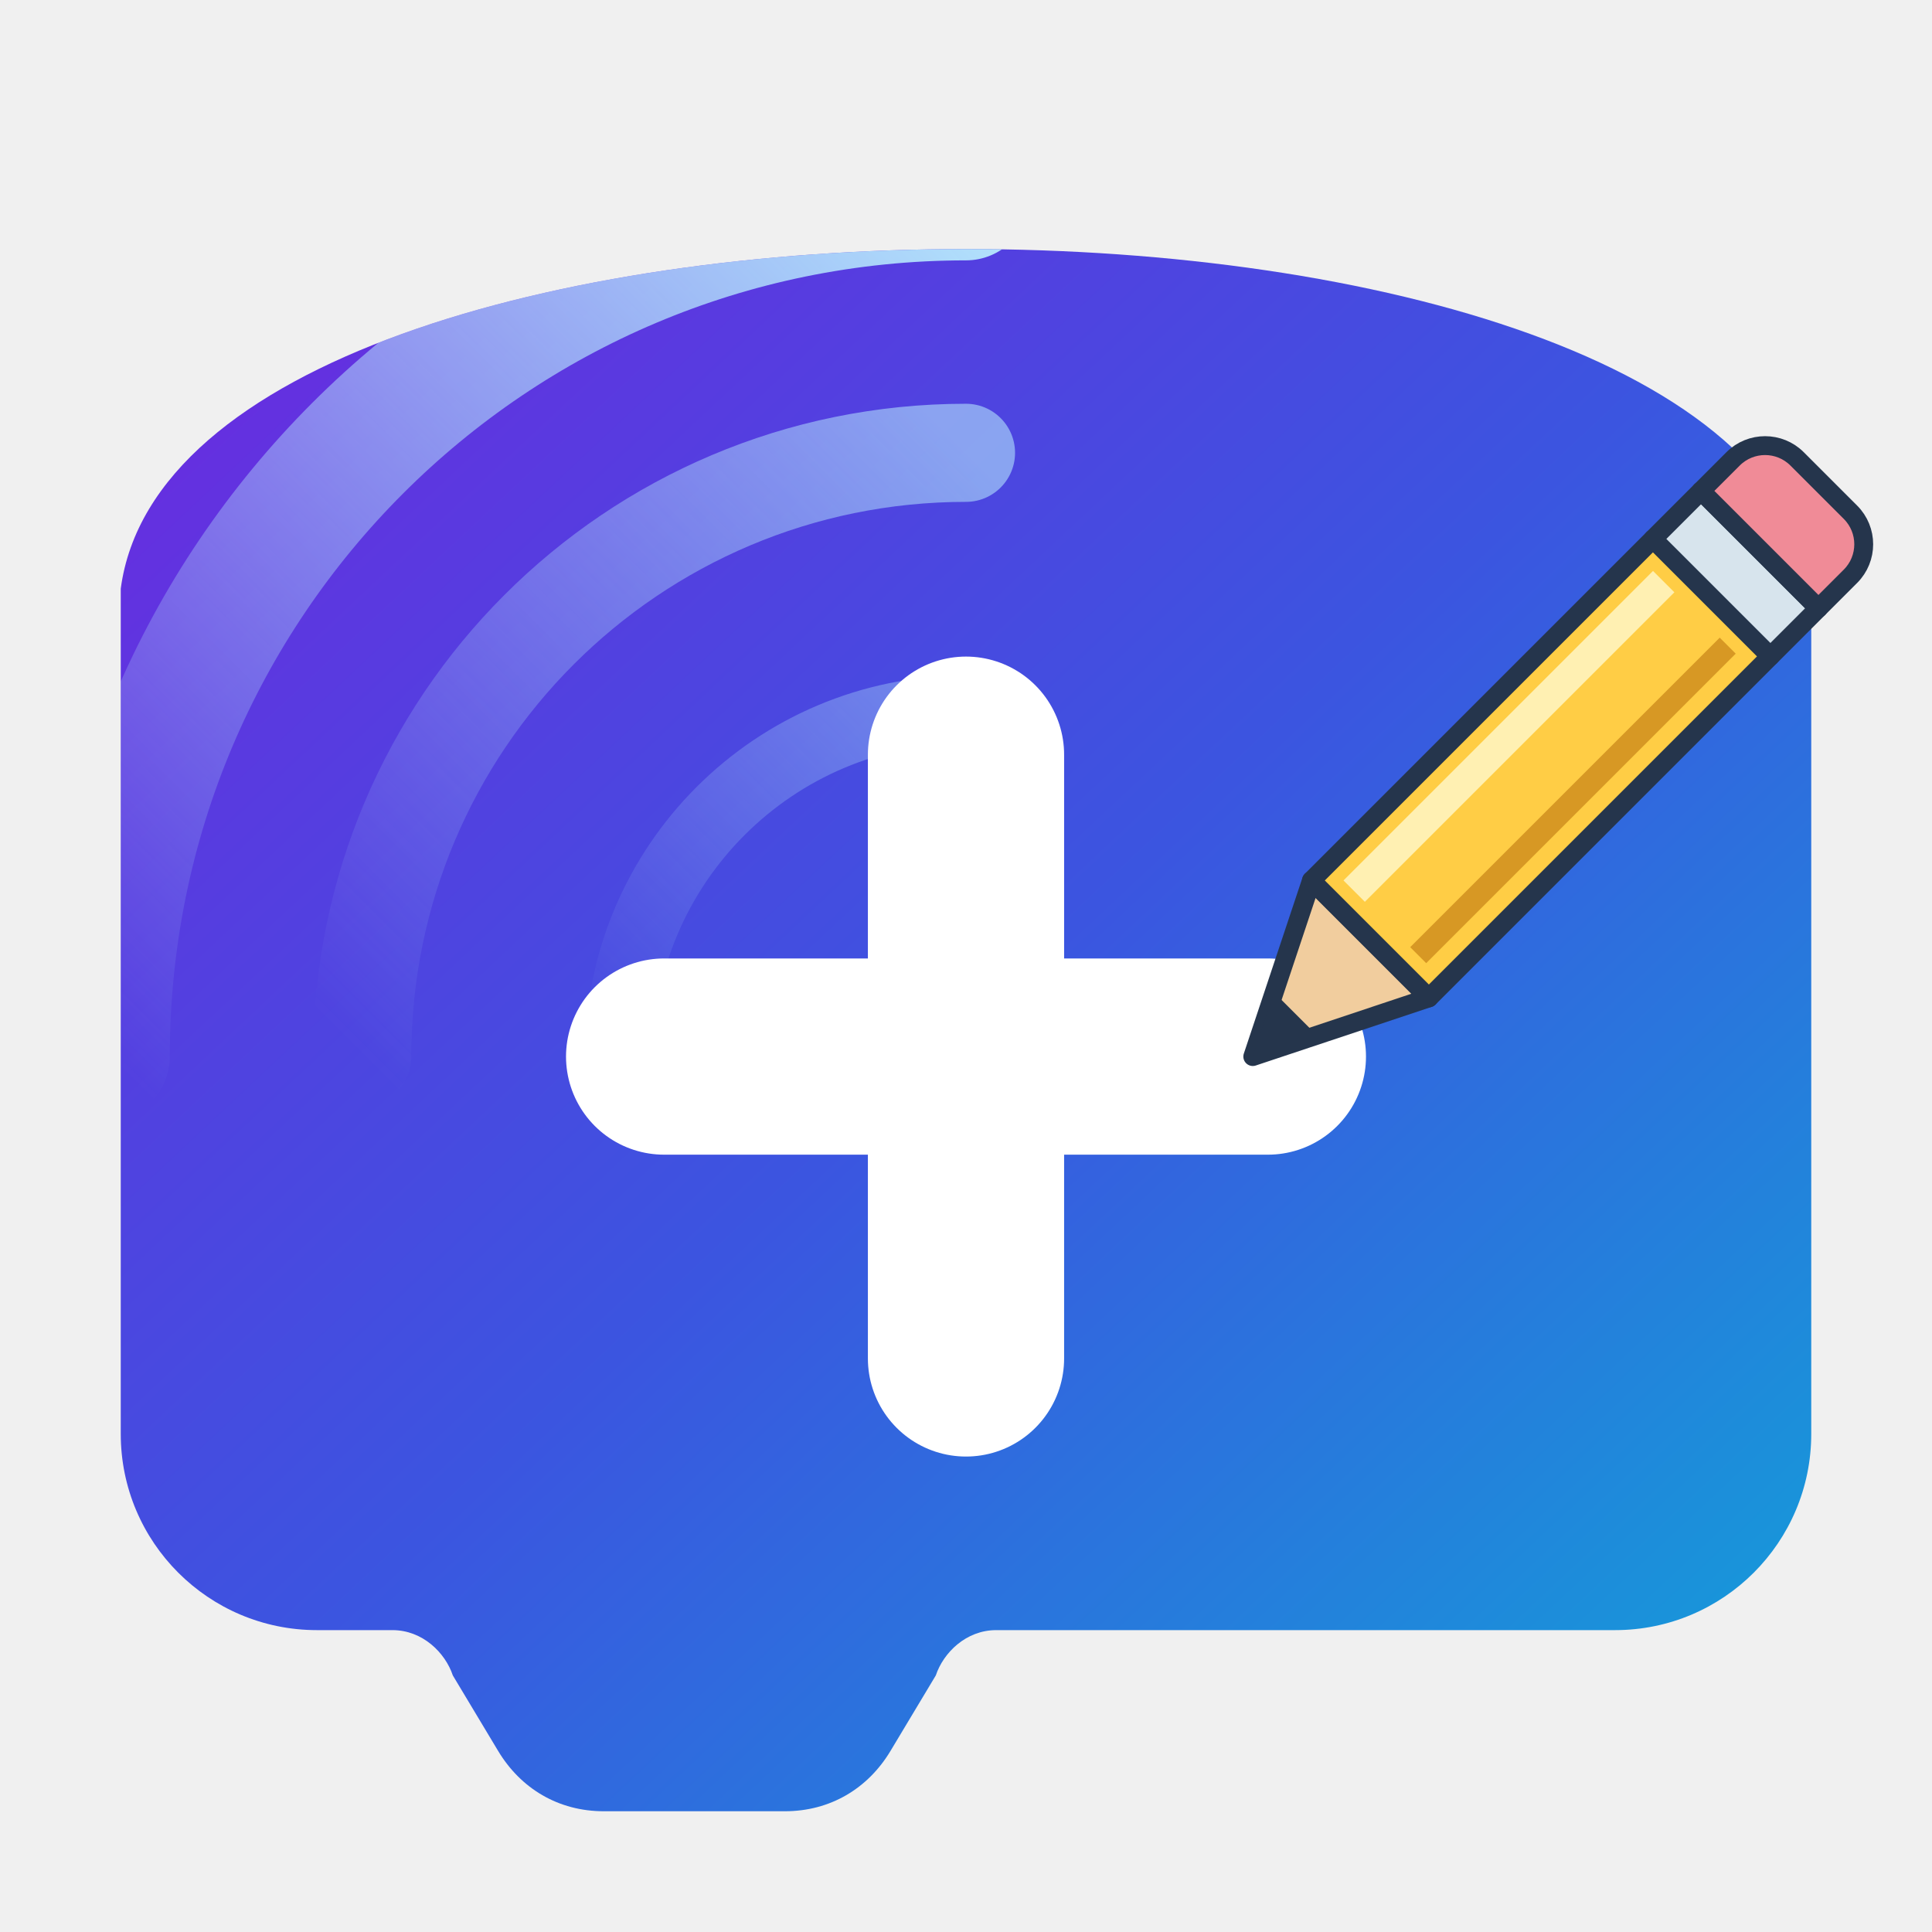
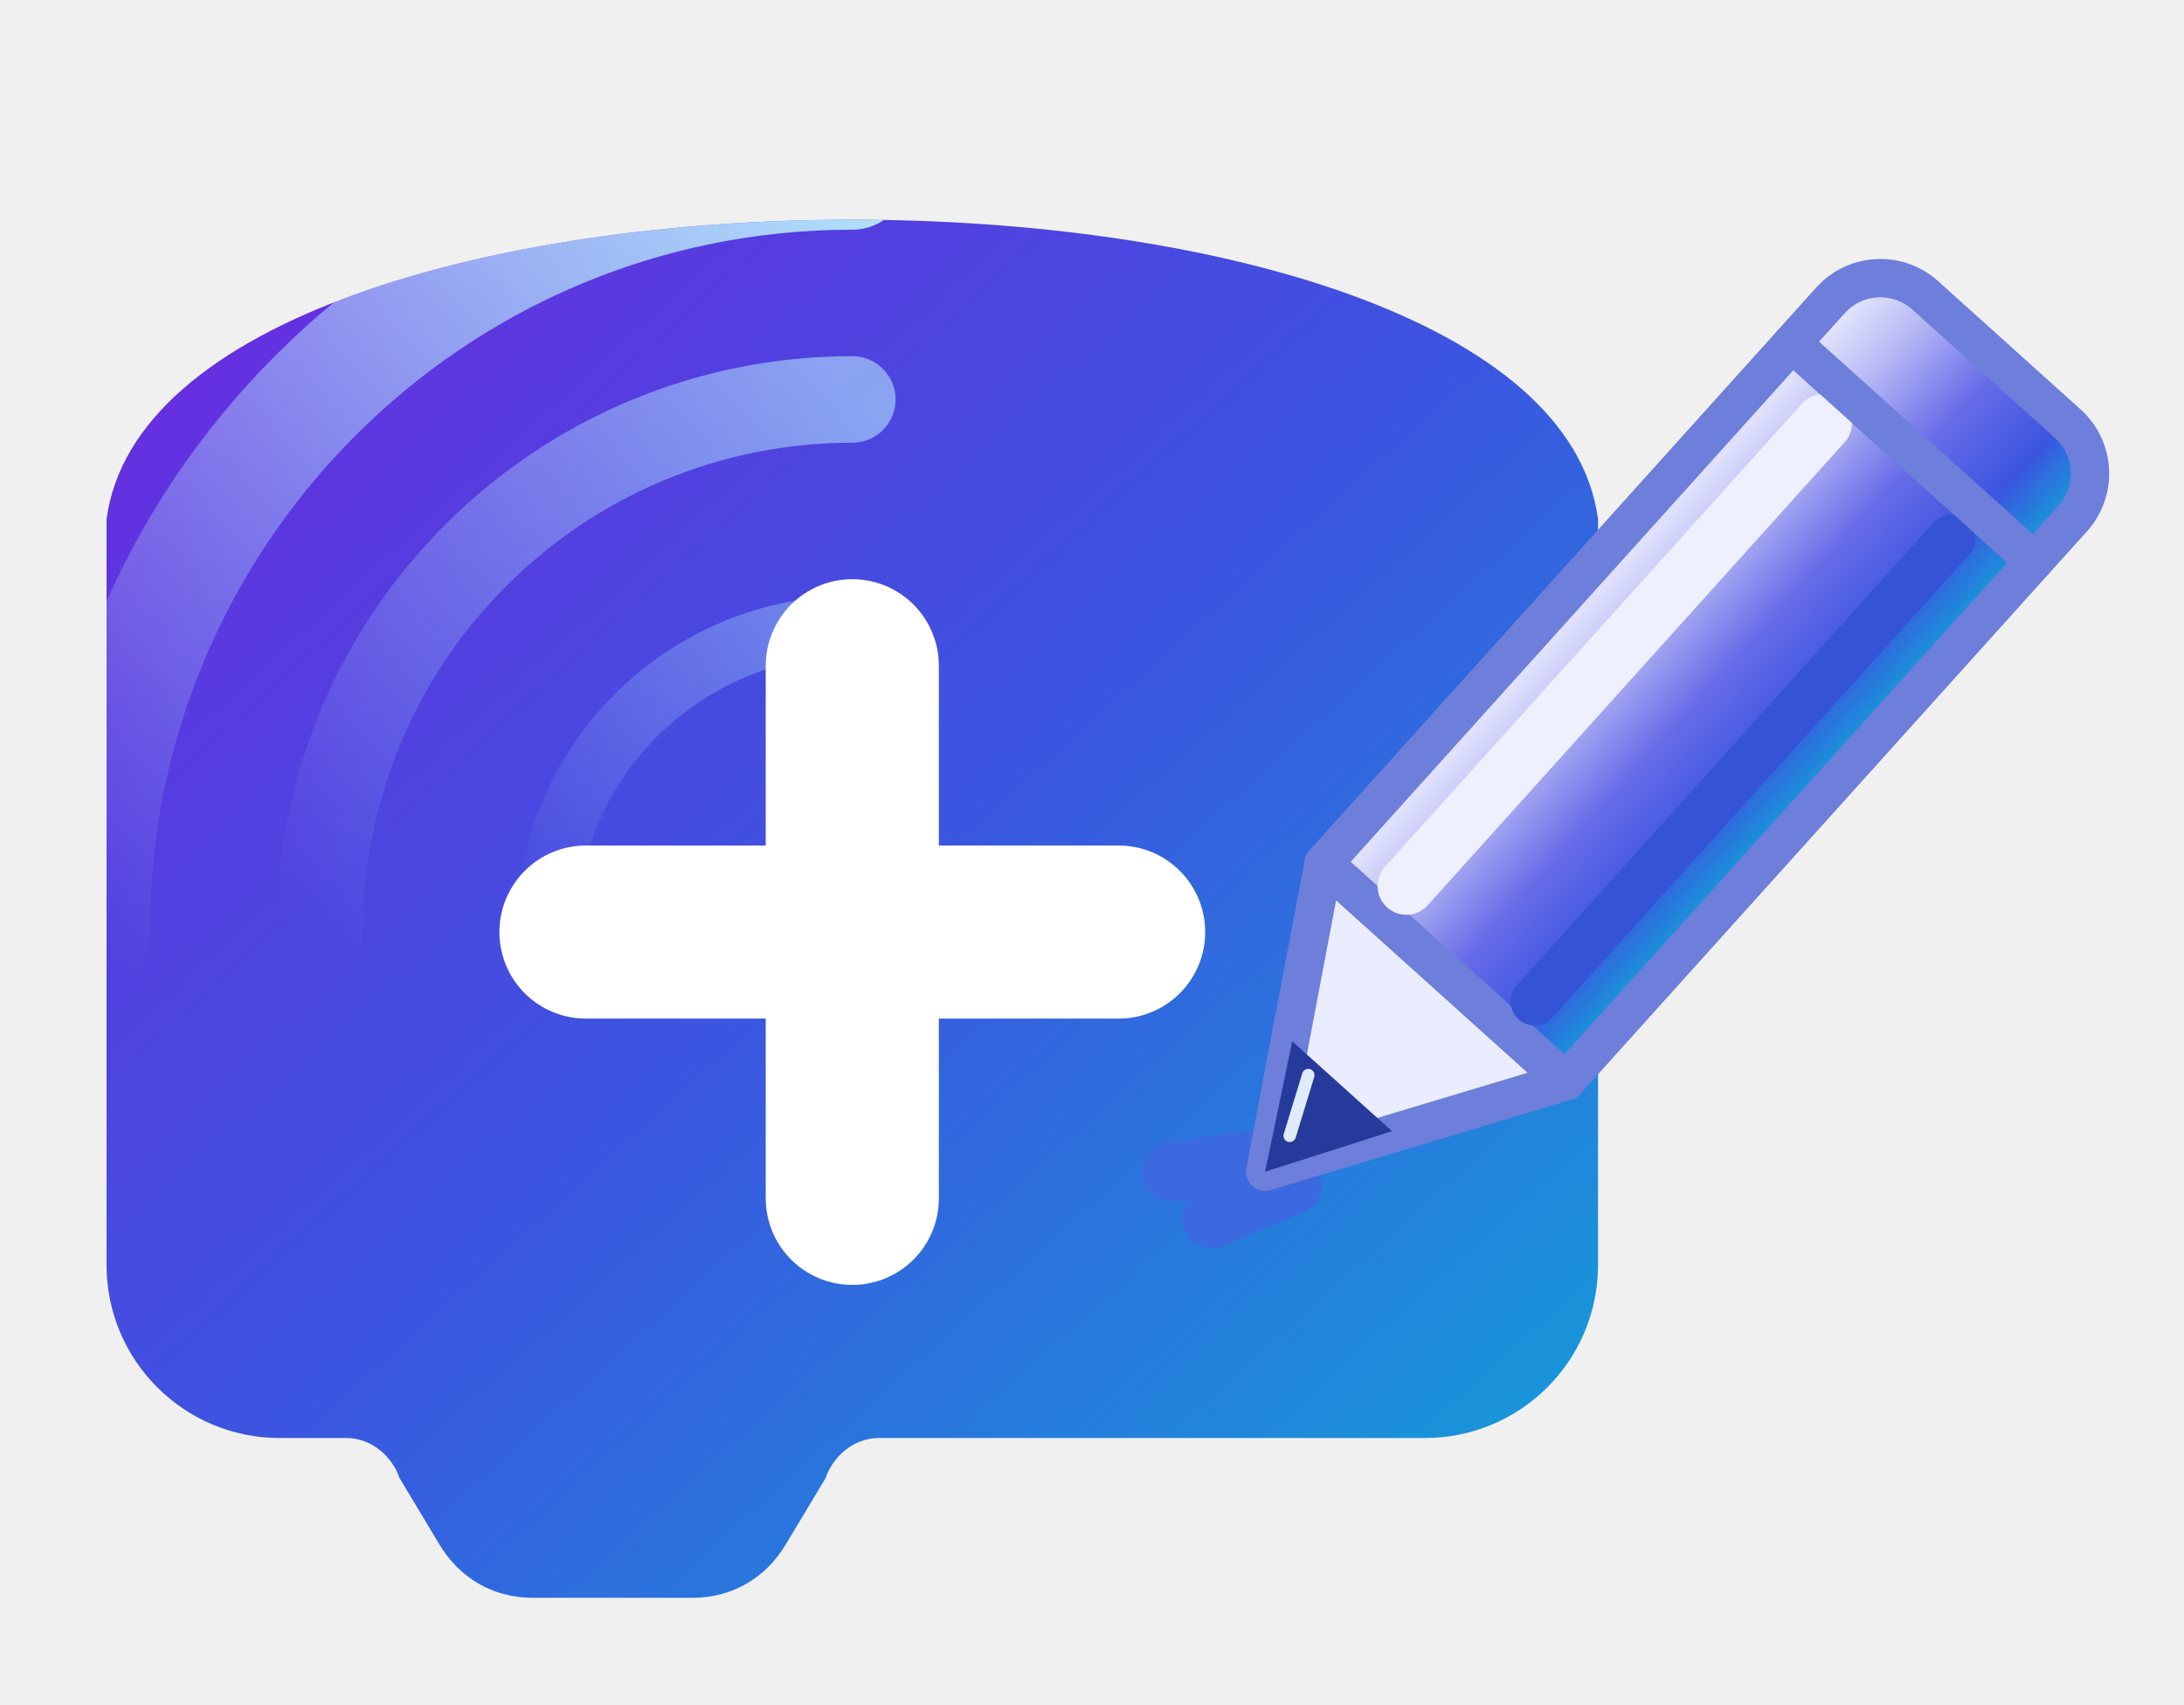
- <svg xmlns="http://www.w3.org/2000/svg" viewBox="0 0 256 256" width="256" height="256" role="img" aria-label="TurboWarp-Plus-Editor">
+ <svg xmlns="http://www.w3.org/2000/svg" viewBox="0 0 328 256" width="328" height="256" role="img" aria-label="TurboWarp-Plus-Editor">
  <defs>
    <linearGradient id="body" x1="0" y1="0" x2="1" y2="1">
      <stop offset="0" stop-color="#6d28e0" />
      <stop offset=".5" stop-color="#3b55e0" />
      <stop offset="1" stop-color="#11a3d8" />
    </linearGradient>
    <linearGradient id="warp" x1="0" y1="1" x2="1" y2="0">
      <stop offset="0" stop-color="#bdf4ff" stop-opacity="0" />
      <stop offset="1" stop-color="#bdf4ff" stop-opacity=".9" />
+     </linearGradient>
+     <linearGradient id="pencil-body" x1="0" y1="0" x2="0" y2="1">
+       <stop offset="0" stop-color="#eef0ff" />
+       <stop offset=".24" stop-color="#b8baf5" />
+       <stop offset=".52" stop-color="#686ce8" />
+       <stop offset=".78" stop-color="#3b55e0" />
+       <stop offset="1" stop-color="#11a3d8" />
    </linearGradient>
    <clipPath id="inside">
      <path d="M16 78c8-60 216-60 224 0V190a26 26 0 0 1-26 26H132c-4 0-7 3-8 6l-6 10c-3 5-8 8-14 8H80c-6 0-11-3-14-8l-6-10c-1-3-4-6-8-6H42a26 26 0 0 1-26-26Z" />
    </clipPath>
  </defs>
  <path fill="url(#body)" d="M16 78c8-60 216-60 224 0V190a26 26 0 0 1-26 26H132c-4 0-7 3-8 6l-6 10c-3 5-8 8-14 8H80c-6 0-11-3-14-8l-6-10c-1-3-4-6-8-6H42a26 26 0 0 1-26-26Z" />
  <g clip-path="url(#inside)" fill="none" stroke="url(#warp)" stroke-linecap="round">
    <path d="M14 140A114 114 0 0 1 128 26" stroke-width="17" />
    <path d="M48 140a80 80 0 0 1 80-80" stroke-width="13" opacity=".6" />
    <path d="M82 140a46 46 0 0 1 46-46" stroke-width="9" opacity=".4" />
  </g>
  <path d="M128 100v80M88 140h80" fill="none" stroke="#fff" stroke-width="26" stroke-linecap="round" />
-   <g transform="translate(166 140) rotate(-45)" stroke="#25354c" stroke-width="2.5" stroke-linejoin="round">
-     <path d="M0 0 22-11V11Z" fill="#f1cd9e" />
-     <path d="M0 0 8-4V4Z" fill="#25354c" stroke="none" />
-     <path d="M22-11H86V11H22Z" fill="#ffcd45" />
-     <path d="M25-6H83" stroke="#fff0b2" stroke-width="4" />
-     <path d="M25 6H83" stroke="#d79824" stroke-width="3" />
-     <path d="M86-11H95V11H86Z" fill="#d7e4ed" />
-     <path d="M95-11H101a6 6 0 0 1 6 6V5a6 6 0 0 1-6 6H95Z" fill="#f08b97" />
+   <path d="m176 176 14-2-8 9 12-5" fill="none" stroke="#3b69df" stroke-width="9" stroke-linecap="round" stroke-linejoin="round" />
+   <g transform="translate(190 176) rotate(-48) scale(1.44)" stroke="#6d7edb" stroke-width="4" stroke-linejoin="round">
+     <path d="M0 0 28-17V17Z" fill="#e9edff" />
+     <path d="M0 0 12-7V7Z" fill="#263a9c" stroke="none" />
+     <path d="m4.5-.6 6-2.8" fill="none" stroke="#e7f3ff" stroke-width="1.3" stroke-linecap="round" opacity=".95" />
+     <path d="M28-17H101V17H28Z" fill="url(#pencil-body)" />
+     <path d="M32-9H97" stroke="#eef0ff" stroke-width="6" stroke-linecap="round" />
+     <path d="M32 9H97" stroke="#3554d5" stroke-width="5" stroke-linecap="round" />
+     <path d="M101-17H107a7 7 0 0 1 7 7V10a7 7 0 0 1-7 7H101Z" fill="url(#pencil-body)" />
  </g>
</svg>
